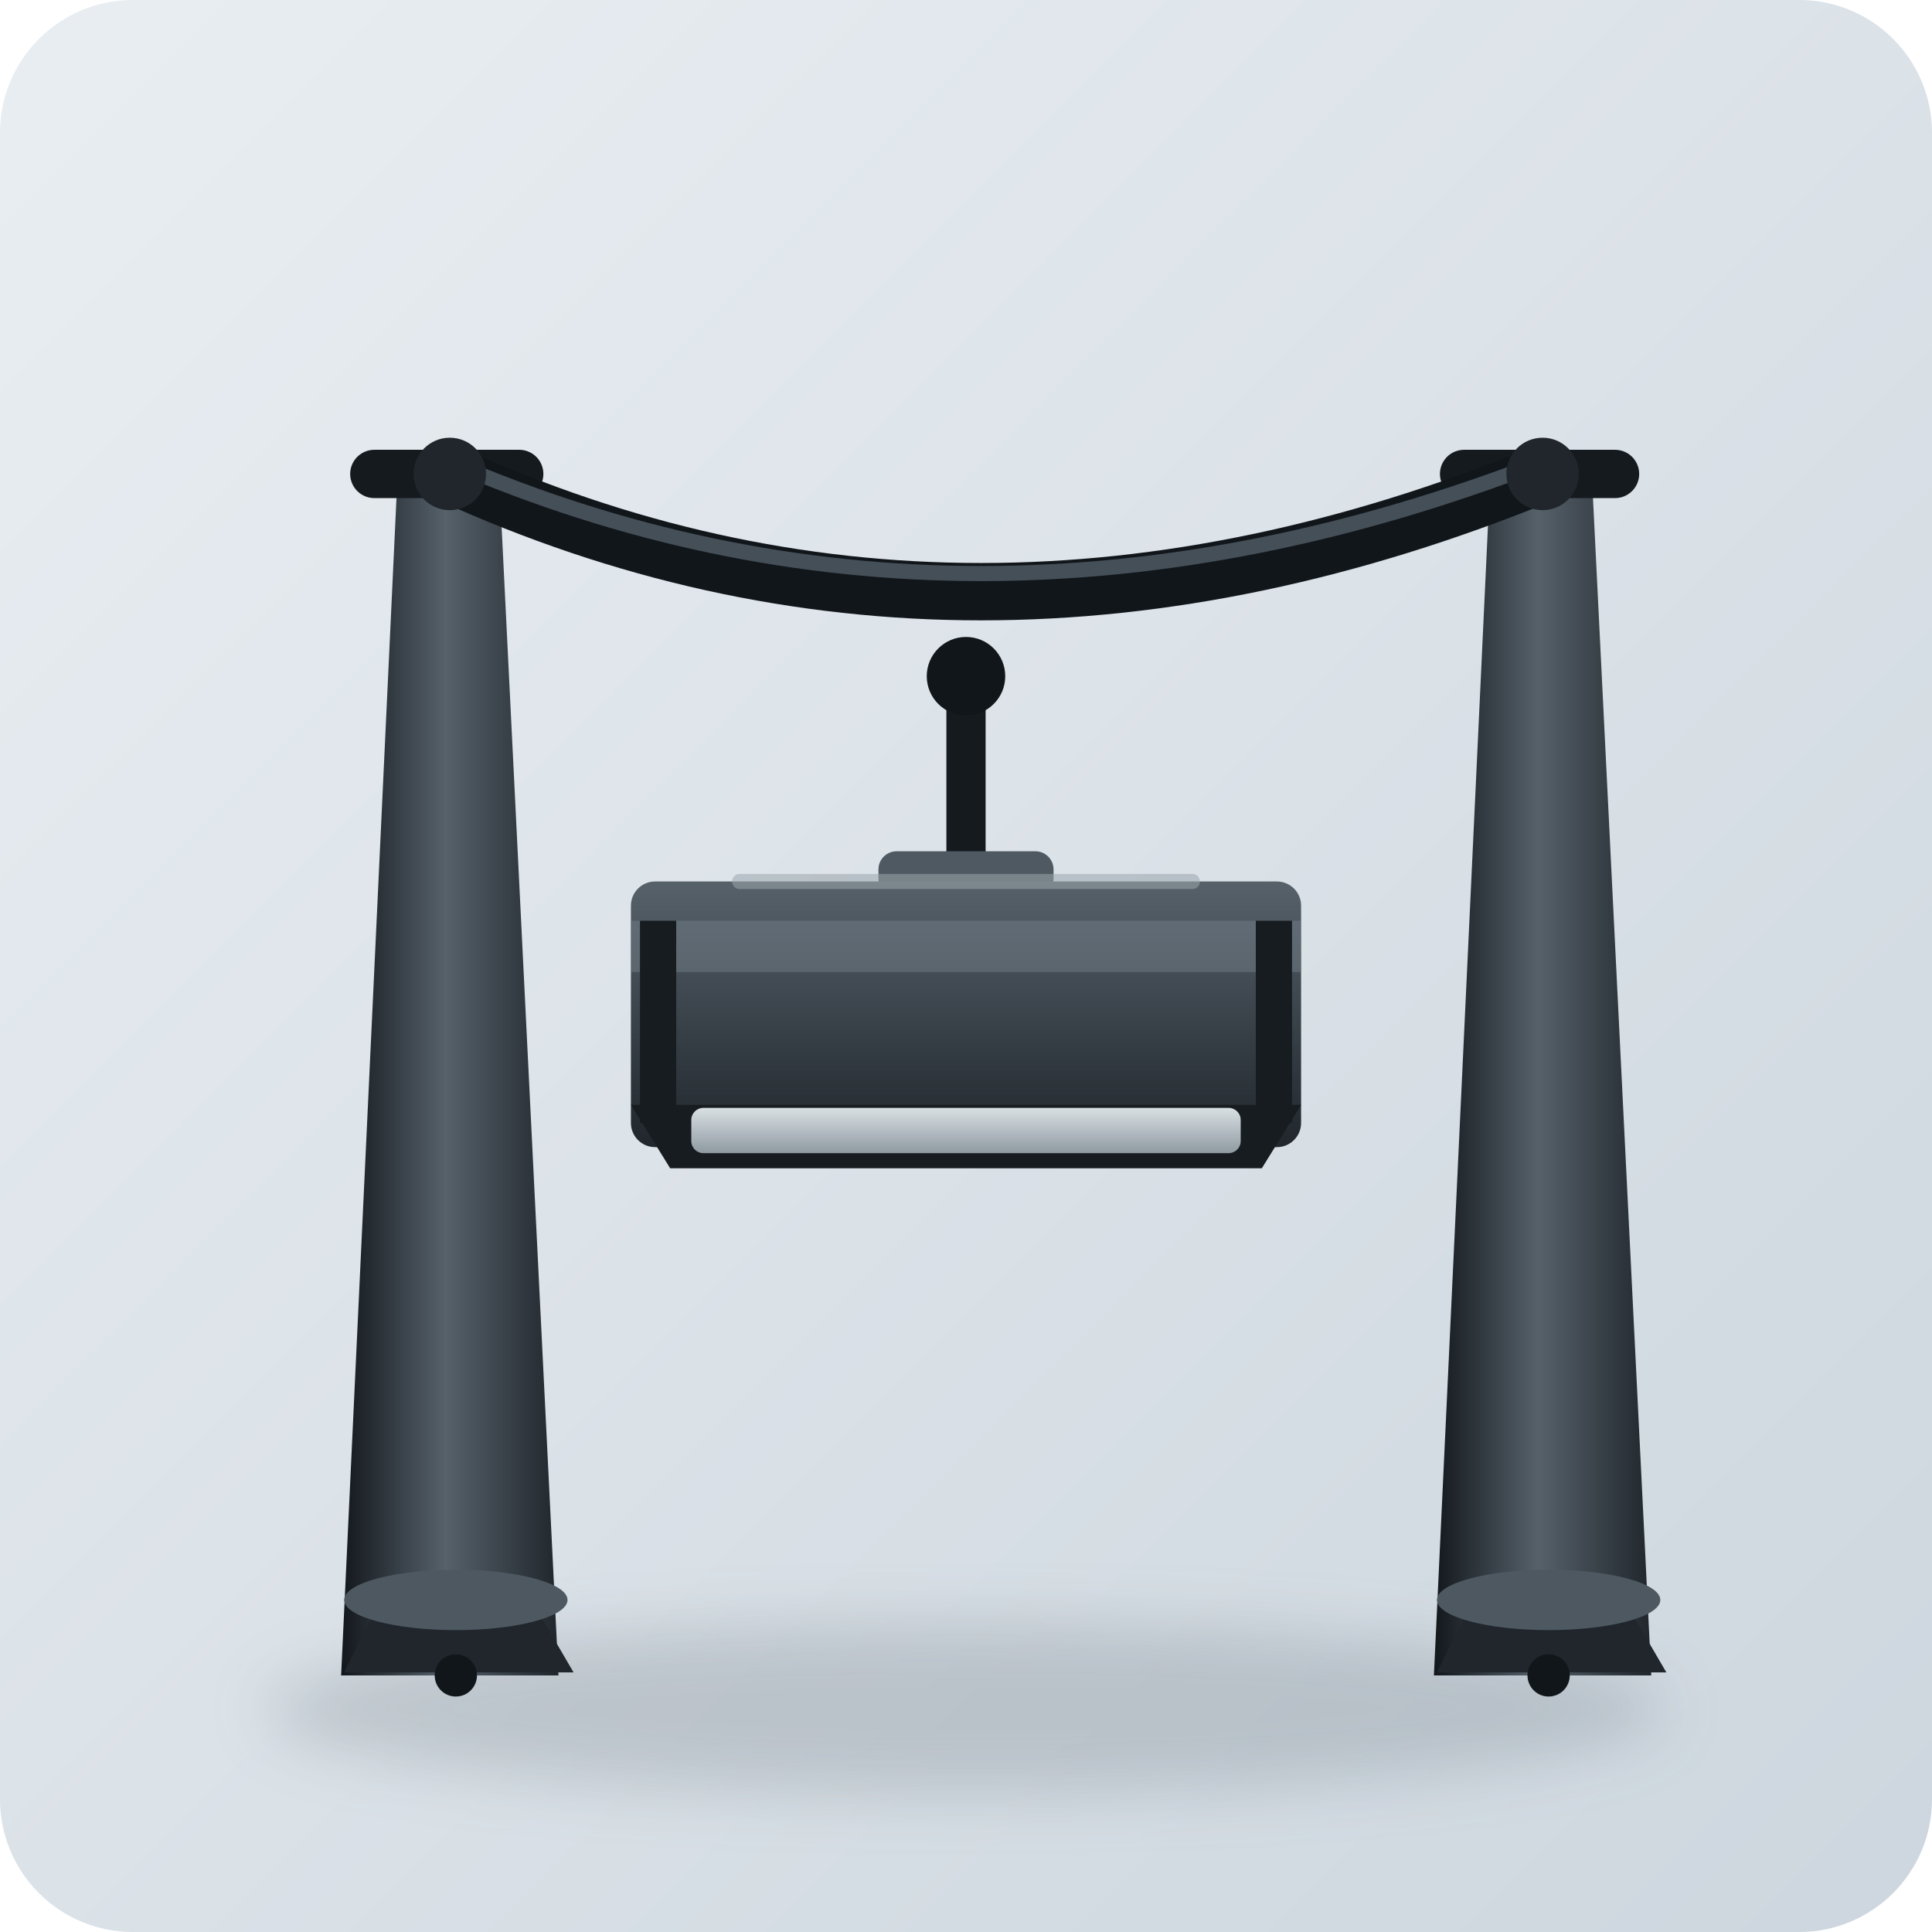
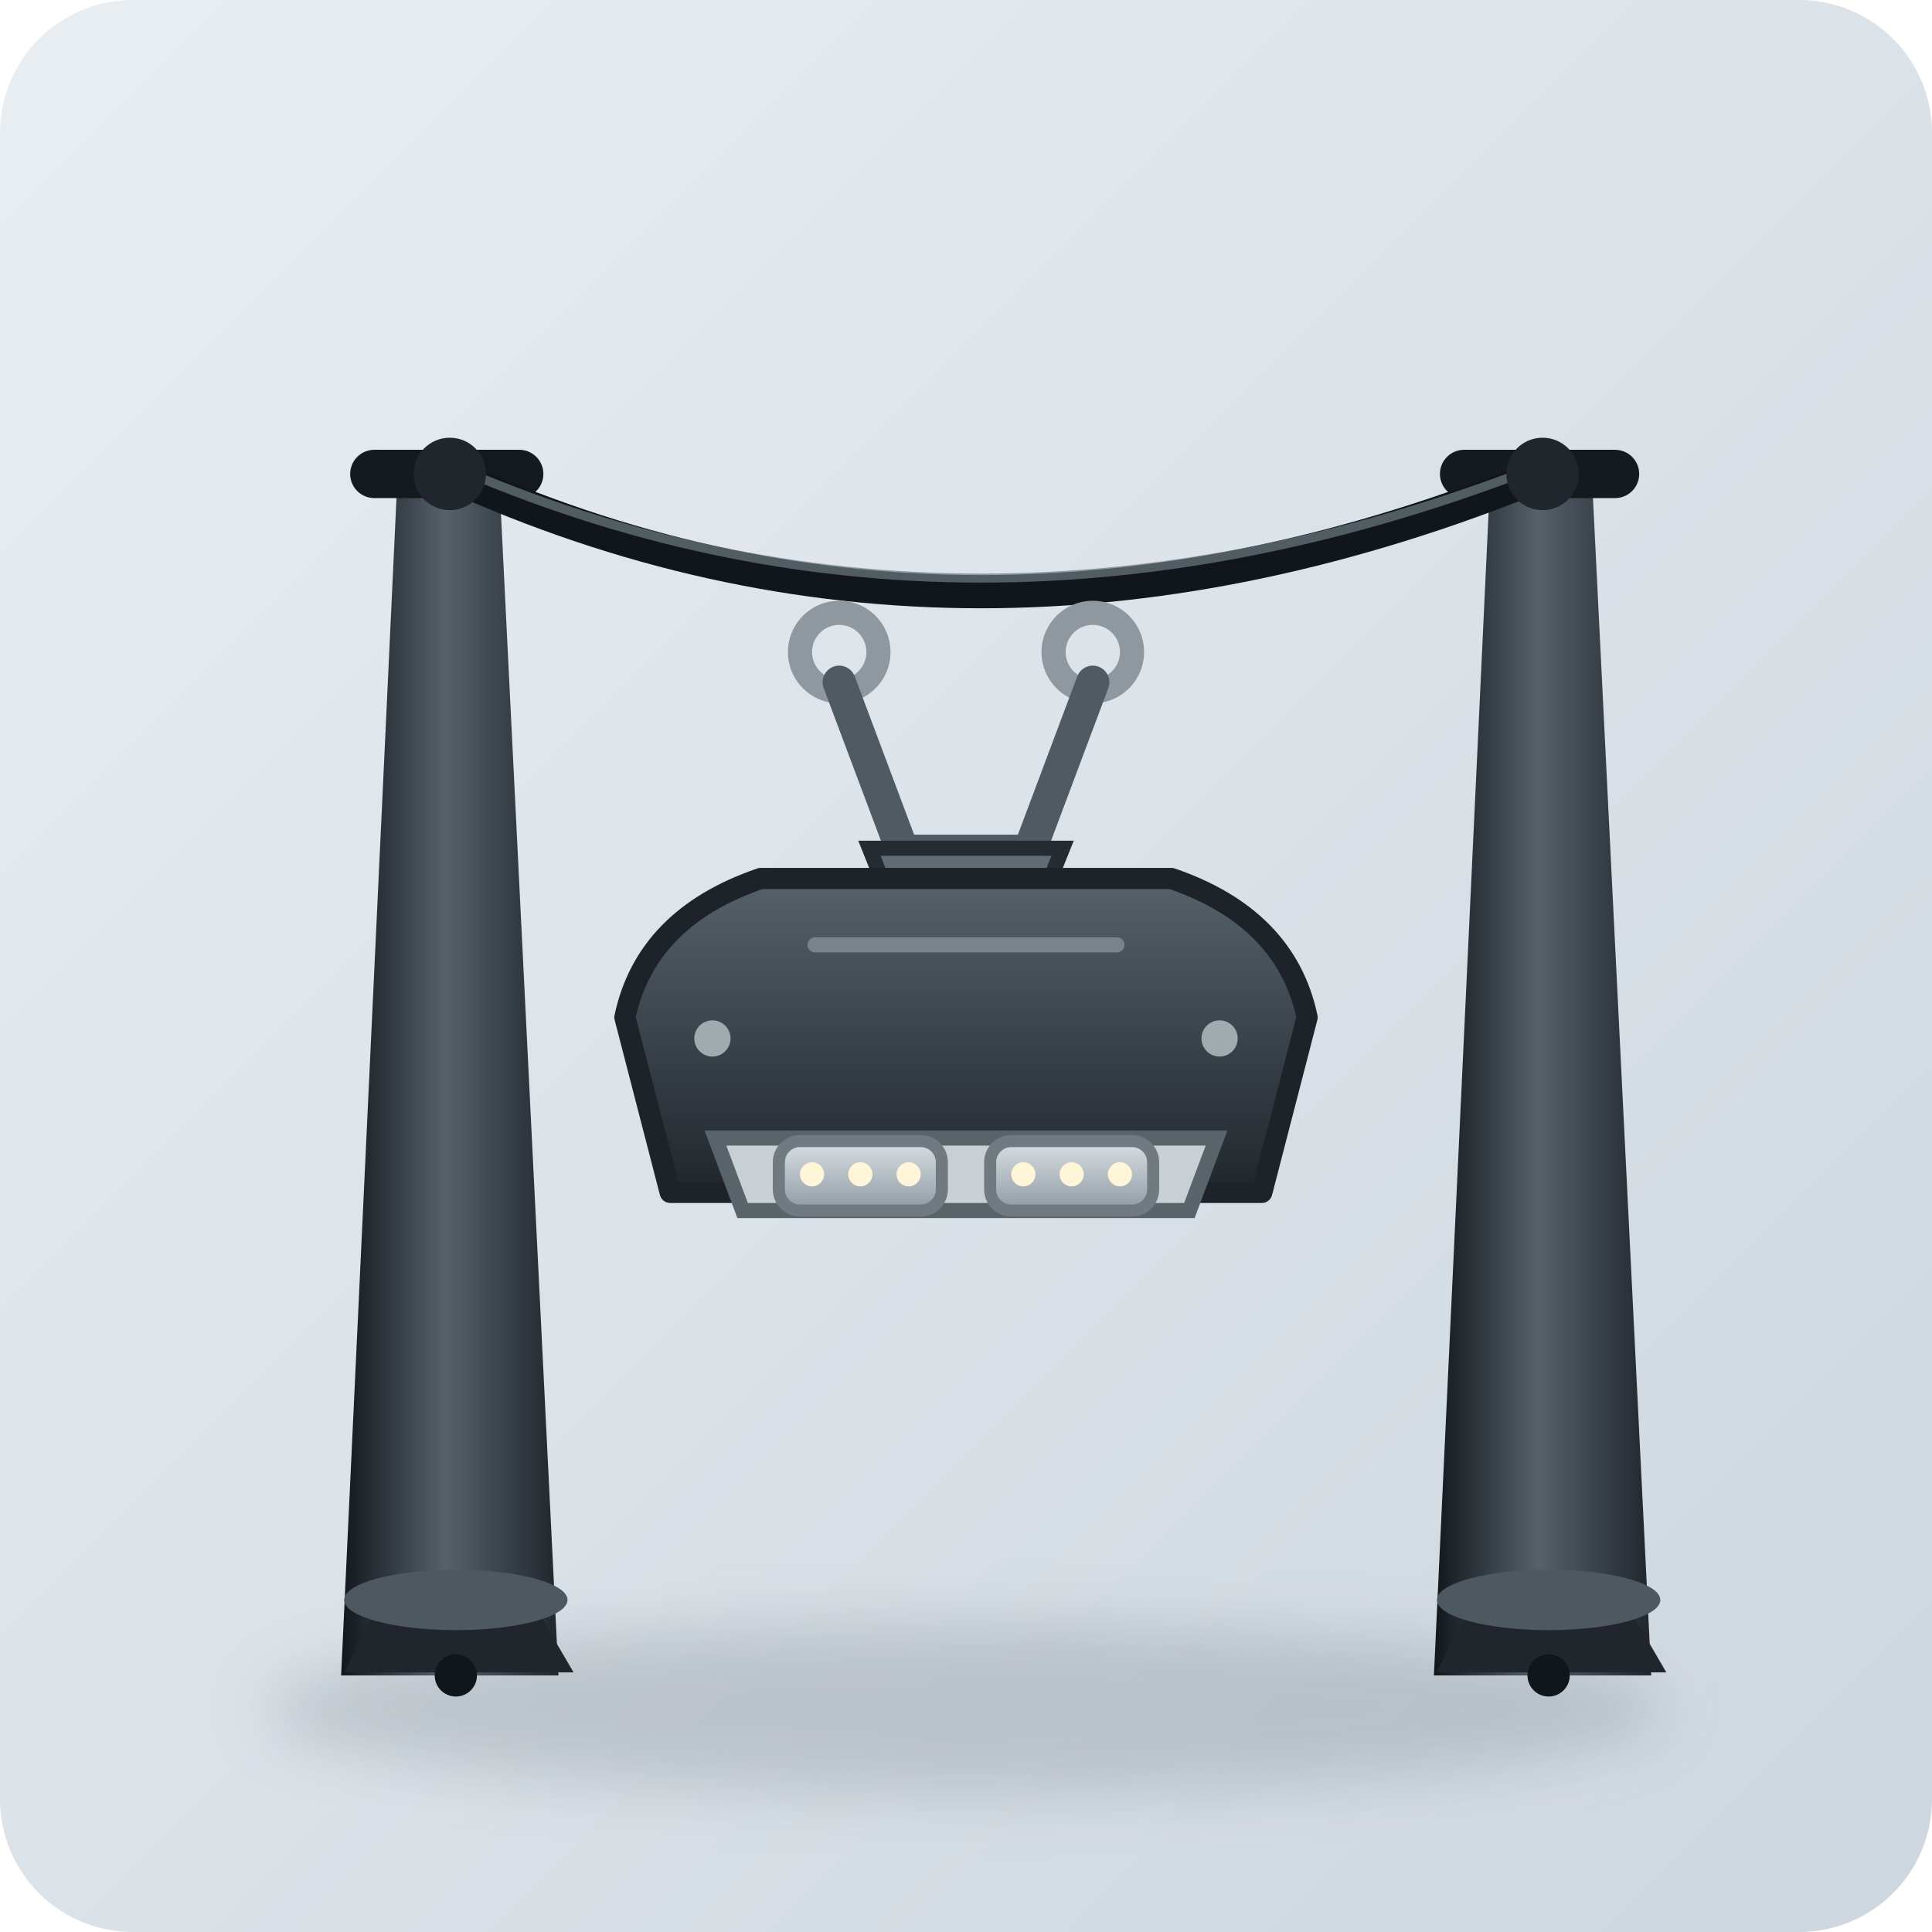
<svg xmlns="http://www.w3.org/2000/svg" viewBox="0 0 640 640" role="img" aria-labelledby="title desc">
  <defs>
    <linearGradient id="catenaryBg" x1="0" y1="0" x2="1" y2="1">
      <stop offset="0" stop-color="#e9eef2" />
      <stop offset="1" stop-color="#cdd6de" />
    </linearGradient>
    <linearGradient id="catenaryMetal" x1="0" y1="0" x2="1" y2="0">
      <stop offset="0" stop-color="#12171c" />
      <stop offset=".48" stop-color="#56616a" />
      <stop offset="1" stop-color="#20262c" />
    </linearGradient>
    <linearGradient id="catenaryHousing" x1="0" y1="0" x2="0" y2="1">
      <stop offset="0" stop-color="#56616a" />
      <stop offset="1" stop-color="#20262c" />
    </linearGradient>
    <linearGradient id="catenaryDiffuser" x1="0" y1="0" x2="0" y2="1">
      <stop offset="0" stop-color="#d9e0e4" />
      <stop offset="1" stop-color="#8f9aa1" />
    </linearGradient>
    <filter id="catenaryShadow" x="-30%" y="-40%" width="160%" height="190%">
      <feGaussianBlur stdDeviation="10" />
    </filter>
  </defs>
  <rect width="640" height="640" rx="44" fill="url(#catenaryBg)" />
  <ellipse cx="320" cy="566" rx="232" ry="28" fill="#4b5660" opacity=".2" filter="url(#catenaryShadow)" />
  <path d="M113 555 132 151h33l20 404z" fill="url(#catenaryMetal)" />
  <path d="M475 555 494 151h33l20 404z" fill="url(#catenaryMetal)" />
  <path d="M124 157h48M485 157h50" stroke="#151a1f" stroke-width="16" stroke-linecap="round" />
  <path d="M114 554h76l-14-24h-50zM476 554h76l-14-24h-50z" fill="#20262c" />
  <ellipse cx="151" cy="530" rx="37" ry="10" fill="#4d5861" />
  <ellipse cx="513" cy="530" rx="37" ry="10" fill="#4d5861" />
-   <path d="M149 157 Q320 235 511 157" fill="none" stroke="#11161b" stroke-width="19" stroke-linecap="round" />
-   <path d="M149 153 Q320 227 511 153" fill="none" stroke="#5b6670" stroke-width="5" stroke-linecap="round" opacity=".7" />
+   <path d="M149 157 Q320 235 511 157" fill="none" stroke="#11161b" stroke-width="11" stroke-linecap="round" />
+   <path d="M149 154 Q320 229 511 154" fill="none" stroke="#6e7981" stroke-width="3" stroke-linecap="round" opacity=".7" />
  <circle cx="149" cy="157" r="12" fill="#20262c" />
  <circle cx="511" cy="157" r="12" fill="#20262c" />
-   <path d="M320 226v65" stroke="#151a1f" stroke-width="13" stroke-linecap="round" />
-   <circle cx="320" cy="224" r="13" fill="#11161b" />
-   <rect x="291" y="282" width="58" height="15" rx="6" fill="#4e5962" />
-   <rect x="209" y="292" width="222" height="88" rx="8" fill="url(#catenaryHousing)" />
-   <path d="M209 305h222v17H209z" fill="#73808a" opacity=".48" />
-   <path d="M209 366h222l-13 21H222z" fill="#171c21" />
-   <rect x="229" y="367" width="182" height="15" rx="4" fill="url(#catenaryDiffuser)" />
-   <path d="M218 305v67M422 305v67" stroke="#171c21" stroke-width="12" />
-   <path d="M245 292h150" stroke="#9aa5ac" stroke-width="5" stroke-linecap="round" opacity=".55" />
+   <circle cx="278" cy="216" r="13" fill="none" stroke="#8e989e" stroke-width="8" />
+   <circle cx="362" cy="216" r="13" fill="none" stroke="#8e989e" stroke-width="8" />
+   <path d="M278 226 299 282M362 226l-21 56M299 282h42" fill="none" stroke="#4f5a62" stroke-width="11" stroke-linecap="round" stroke-linejoin="round" />
+   <path d="M288 281h64l-10 25h-44z" fill="#606b73" stroke="#252c31" stroke-width="5" />
+   <path d="M207 337Q214 304 252 291h136q38 13 45 46l-15 58H222z" fill="url(#catenaryHousing)" stroke="#1d2328" stroke-width="7" stroke-linejoin="round" />
+   <path d="M237 377h166l-9 24H246z" fill="#c9d0d3" stroke="#59636a" stroke-width="5" />
+   <rect x="258" y="378" width="54" height="23" rx="7" fill="url(#catenaryDiffuser)" stroke="#707a80" stroke-width="4" />
+   <rect x="328" y="378" width="54" height="23" rx="7" fill="url(#catenaryDiffuser)" stroke="#707a80" stroke-width="4" />
+   <g fill="#fff5d9">
+     <circle cx="269" cy="389" r="4" />
+     <circle cx="285" cy="389" r="4" />
+     <circle cx="301" cy="389" r="4" />
+     <circle cx="339" cy="389" r="4" />
+     <circle cx="355" cy="389" r="4" />
+     <circle cx="371" cy="389" r="4" />
+   </g>
+   <path d="M270 313h100" stroke="#8d979d" stroke-width="5" stroke-linecap="round" opacity=".7" />
+   <circle cx="236" cy="344" r="6" fill="#a1aaaf" />
+   <circle cx="404" cy="344" r="6" fill="#a1aaaf" />
  <circle cx="151" cy="555" r="7" fill="#11161b" />
  <circle cx="513" cy="555" r="7" fill="#11161b" />
</svg>
